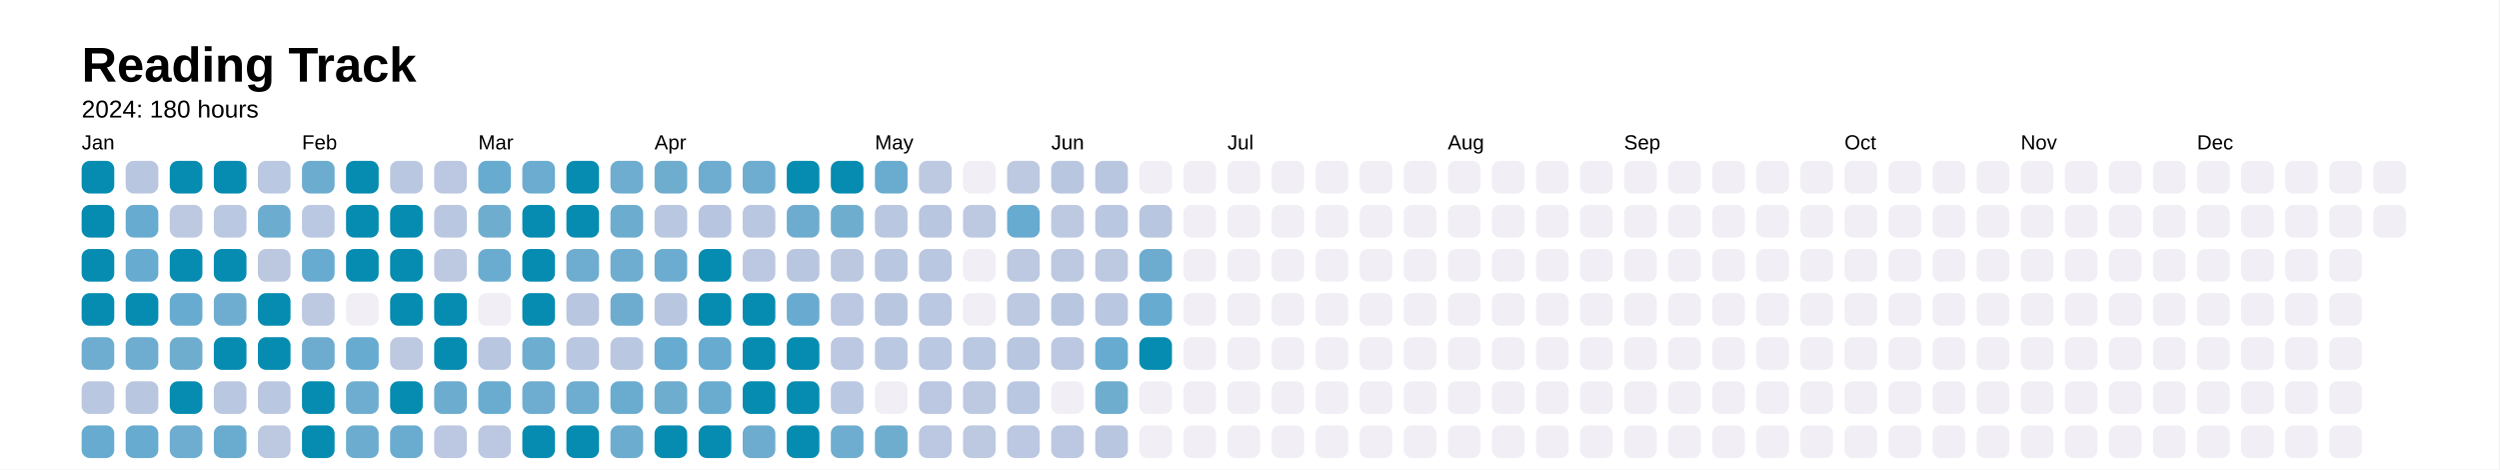
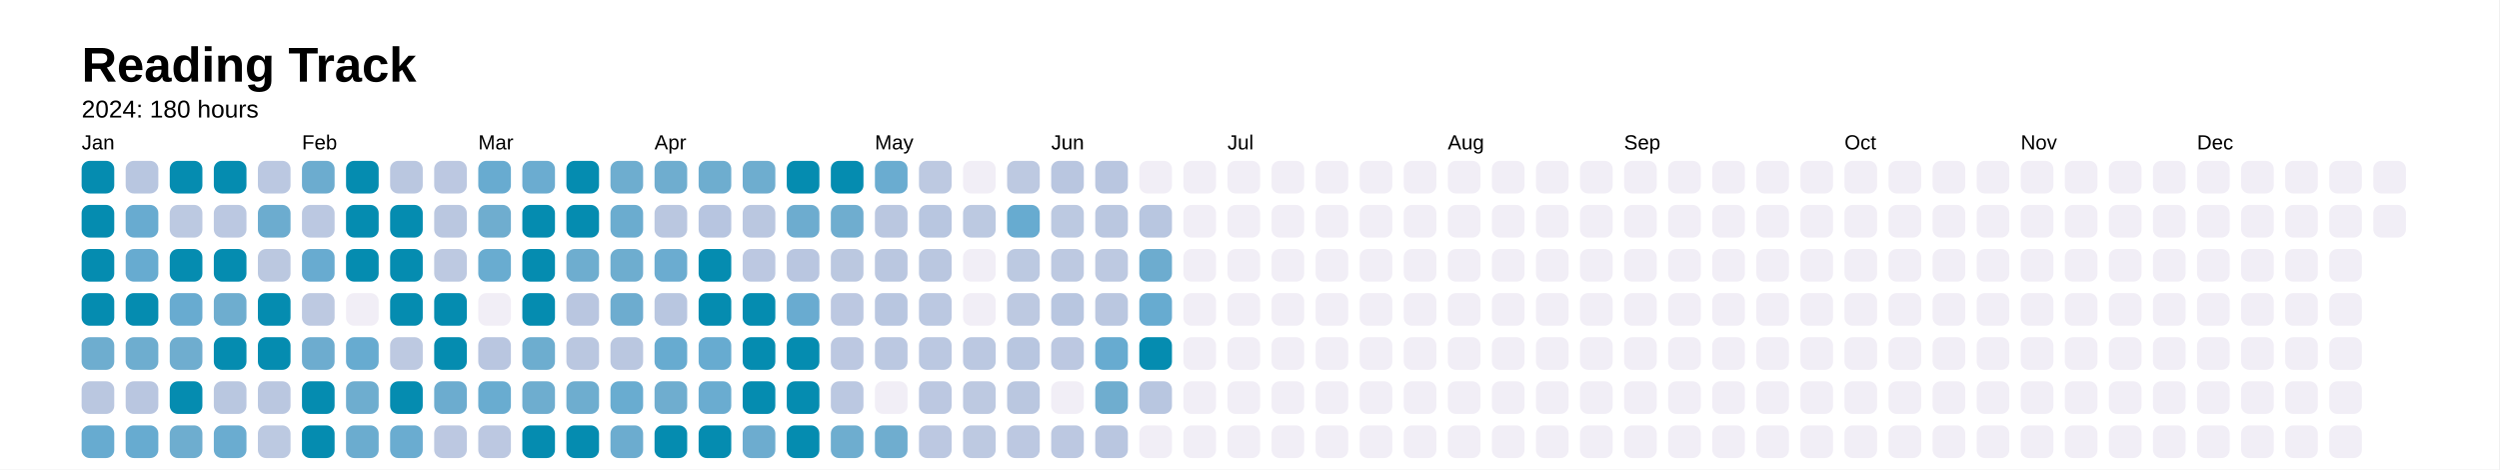
<svg xmlns="http://www.w3.org/2000/svg" baseProfile="full" height="57.5mm" version="1.1" viewBox="0,0,306.2,57.5" width="306.2mm">
  <defs />
  <rect fill="#FFFFFF" height="57.5" width="306.2" x="0" y="0" />
  <text fill="#000000" style="font-size:6px; font-family:Arial; font-weight:bold;" x="10" y="10">Reading Track</text>
  <text fill="#000000" style="font-size:3px; font-family:Arial;" x="10" y="14.4">2024: 180 hours</text>
  <text fill="#000000" style="font-size:2.5px; font-family:Arial" x="10" y="18.3">Jan</text>
  <rect fill="#058cb0" height="4" rx="1" ry="1" width="4" x="10" y="19.7" />
  <rect fill="#058cb0" height="4" rx="1" ry="1" width="4" x="10" y="25.1" />
  <rect fill="#058cb0" height="4" rx="1" ry="1" width="4" x="10" y="30.5" />
  <rect fill="#058cb0" height="4" rx="1" ry="1" width="4" x="10" y="35.9" />
  <rect fill="#6eadcf" height="4" rx="1" ry="1" width="4" x="10" y="41.3" />
  <rect fill="#bac7e0" height="4" rx="1" ry="1" width="4" x="10" y="46.7" />
  <rect fill="#67abd0" height="4" rx="1" ry="1" width="4" x="10" y="52.1" />
  <rect fill="#b8c6e0" height="4" rx="1" ry="1" width="4" x="15.4" y="19.7" />
  <rect fill="#68abd0" height="4" rx="1" ry="1" width="4" x="15.4" y="25.1" />
  <rect fill="#67abd0" height="4" rx="1" ry="1" width="4" x="15.4" y="30.5" />
  <rect fill="#058cb0" height="4" rx="1" ry="1" width="4" x="15.4" y="35.9" />
  <rect fill="#6eadcf" height="4" rx="1" ry="1" width="4" x="15.4" y="41.3" />
  <rect fill="#b9c6e0" height="4" rx="1" ry="1" width="4" x="15.4" y="46.7" />
  <rect fill="#67abd0" height="4" rx="1" ry="1" width="4" x="15.4" y="52.1" />
  <rect fill="#058cb0" height="4" rx="1" ry="1" width="4" x="20.8" y="19.7" />
  <rect fill="#bcc9e1" height="4" rx="1" ry="1" width="4" x="20.8" y="25.1" />
  <rect fill="#058cb0" height="4" rx="1" ry="1" width="4" x="20.8" y="30.5" />
  <rect fill="#68abd0" height="4" rx="1" ry="1" width="4" x="20.8" y="35.9" />
  <rect fill="#6fadcf" height="4" rx="1" ry="1" width="4" x="20.8" y="41.3" />
  <rect fill="#058cb0" height="4" rx="1" ry="1" width="4" x="20.8" y="46.7" />
  <rect fill="#6eadcf" height="4" rx="1" ry="1" width="4" x="20.8" y="52.1" />
  <rect fill="#058cb0" height="4" rx="1" ry="1" width="4" x="26.2" y="19.7" />
  <rect fill="#bbc8e1" height="4" rx="1" ry="1" width="4" x="26.2" y="25.1" />
  <rect fill="#058cb0" height="4" rx="1" ry="1" width="4" x="26.2" y="30.5" />
  <rect fill="#6eadcf" height="4" rx="1" ry="1" width="4" x="26.2" y="35.9" />
  <rect fill="#058cb0" height="4" rx="1" ry="1" width="4" x="26.2" y="41.3" />
  <rect fill="#b9c7e0" height="4" rx="1" ry="1" width="4" x="26.2" y="46.7" />
  <rect fill="#6aacd0" height="4" rx="1" ry="1" width="4" x="26.2" y="52.1" />
  <rect fill="#bbc8e1" height="4" rx="1" ry="1" width="4" x="31.6" y="19.7" />
  <rect fill="#6caccf" height="4" rx="1" ry="1" width="4" x="31.6" y="25.1" />
  <rect fill="#bbc8e0" height="4" rx="1" ry="1" width="4" x="31.6" y="30.5" />
  <rect fill="#058cb0" height="4" rx="1" ry="1" width="4" x="31.6" y="35.9" />
  <rect fill="#058cb0" height="4" rx="1" ry="1" width="4" x="31.6" y="41.3" />
  <rect fill="#bac7e0" height="4" rx="1" ry="1" width="4" x="31.6" y="46.7" />
  <rect fill="#bcc9e1" height="4" rx="1" ry="1" width="4" x="31.6" y="52.1" />
  <text fill="#000000" style="font-size:2.5px; font-family:Arial" x="37.0" y="18.3">Feb</text>
  <rect fill="#6caccf" height="4" rx="1" ry="1" width="4" x="37.0" y="19.7" />
  <rect fill="#bbc8e1" height="4" rx="1" ry="1" width="4" x="37.0" y="25.1" />
  <rect fill="#68abd0" height="4" rx="1" ry="1" width="4" x="37.0" y="30.5" />
  <rect fill="#bdc9e1" height="4" rx="1" ry="1" width="4" x="37.0" y="35.9" />
  <rect fill="#6daccf" height="4" rx="1" ry="1" width="4" x="37.0" y="41.3" />
  <rect fill="#058cb0" height="4" rx="1" ry="1" width="4" x="37.0" y="46.7" />
  <rect fill="#058cb0" height="4" rx="1" ry="1" width="4" x="37.0" y="52.1" />
  <rect fill="#058cb0" height="4" rx="1" ry="1" width="4" x="42.4" y="19.7" />
  <rect fill="#058cb0" height="4" rx="1" ry="1" width="4" x="42.4" y="25.1" />
  <rect fill="#058cb0" height="4" rx="1" ry="1" width="4" x="42.4" y="30.5" />
  <rect fill="#f1eef6" height="4" rx="1" ry="1" width="4" x="42.4" y="35.9" />
  <rect fill="#67abd0" height="4" rx="1" ry="1" width="4" x="42.4" y="41.3" />
  <rect fill="#6eadcf" height="4" rx="1" ry="1" width="4" x="42.4" y="46.7" />
  <rect fill="#6baccf" height="4" rx="1" ry="1" width="4" x="42.4" y="52.1" />
  <rect fill="#bac7e0" height="4" rx="1" ry="1" width="4" x="47.8" y="19.7" />
  <rect fill="#058cb0" height="4" rx="1" ry="1" width="4" x="47.8" y="25.1" />
  <rect fill="#058cb0" height="4" rx="1" ry="1" width="4" x="47.8" y="30.5" />
  <rect fill="#058cb0" height="4" rx="1" ry="1" width="4" x="47.8" y="35.9" />
  <rect fill="#bdc9e1" height="4" rx="1" ry="1" width="4" x="47.8" y="41.3" />
  <rect fill="#058cb0" height="4" rx="1" ry="1" width="4" x="47.8" y="46.7" />
  <rect fill="#6aacd0" height="4" rx="1" ry="1" width="4" x="47.8" y="52.1" />
  <rect fill="#bcc8e1" height="4" rx="1" ry="1" width="4" x="53.2" y="19.7" />
  <rect fill="#bac7e0" height="4" rx="1" ry="1" width="4" x="53.2" y="25.1" />
  <rect fill="#bdc9e1" height="4" rx="1" ry="1" width="4" x="53.2" y="30.5" />
  <rect fill="#058cb0" height="4" rx="1" ry="1" width="4" x="53.2" y="35.9" />
  <rect fill="#058cb0" height="4" rx="1" ry="1" width="4" x="53.2" y="41.3" />
  <rect fill="#6caccf" height="4" rx="1" ry="1" width="4" x="53.2" y="46.7" />
  <rect fill="#bcc8e1" height="4" rx="1" ry="1" width="4" x="53.2" y="52.1" />
  <text fill="#000000" style="font-size:2.5px; font-family:Arial" x="58.6" y="18.3">Mar</text>
  <rect fill="#68abd0" height="4" rx="1" ry="1" width="4" x="58.6" y="19.7" />
  <rect fill="#6fadcf" height="4" rx="1" ry="1" width="4" x="58.6" y="25.1" />
  <rect fill="#69acd0" height="4" rx="1" ry="1" width="4" x="58.6" y="30.5" />
  <rect fill="#f1eef6" height="4" rx="1" ry="1" width="4" x="58.6" y="35.9" />
  <rect fill="#b9c6e0" height="4" rx="1" ry="1" width="4" x="58.6" y="41.3" />
  <rect fill="#69acd0" height="4" rx="1" ry="1" width="4" x="58.6" y="46.7" />
  <rect fill="#bcc8e1" height="4" rx="1" ry="1" width="4" x="58.6" y="52.1" />
  <rect fill="#6bacd0" height="4" rx="1" ry="1" width="4" x="64" y="19.7" />
  <rect fill="#058cb0" height="4" rx="1" ry="1" width="4" x="64" y="25.1" />
  <rect fill="#058cb0" height="4" rx="1" ry="1" width="4" x="64" y="30.5" />
  <rect fill="#058cb0" height="4" rx="1" ry="1" width="4" x="64" y="35.9" />
  <rect fill="#6dadcf" height="4" rx="1" ry="1" width="4" x="64" y="41.3" />
  <rect fill="#6eadcf" height="4" rx="1" ry="1" width="4" x="64" y="46.7" />
  <rect fill="#058cb0" height="4" rx="1" ry="1" width="4" x="64" y="52.1" />
  <rect fill="#058cb0" height="4" rx="1" ry="1" width="4" x="69.4" y="19.7" />
  <rect fill="#058cb0" height="4" rx="1" ry="1" width="4" x="69.4" y="25.1" />
  <rect fill="#6eadcf" height="4" rx="1" ry="1" width="4" x="69.4" y="30.5" />
  <rect fill="#b9c6e0" height="4" rx="1" ry="1" width="4" x="69.4" y="35.9" />
  <rect fill="#bac7e0" height="4" rx="1" ry="1" width="4" x="69.4" y="41.3" />
  <rect fill="#6eadcf" height="4" rx="1" ry="1" width="4" x="69.4" y="46.7" />
  <rect fill="#058cb0" height="4" rx="1" ry="1" width="4" x="69.4" y="52.1" />
  <rect fill="#6eadcf" height="4" rx="1" ry="1" width="4" x="74.8" y="19.7" />
  <rect fill="#6baccf" height="4" rx="1" ry="1" width="4" x="74.8" y="25.1" />
  <rect fill="#6eadcf" height="4" rx="1" ry="1" width="4" x="74.8" y="30.5" />
  <rect fill="#6daccf" height="4" rx="1" ry="1" width="4" x="74.8" y="35.9" />
  <rect fill="#bac7e0" height="4" rx="1" ry="1" width="4" x="74.8" y="41.3" />
  <rect fill="#69acd0" height="4" rx="1" ry="1" width="4" x="74.8" y="46.7" />
  <rect fill="#6caccf" height="4" rx="1" ry="1" width="4" x="74.8" y="52.1" />
  <text fill="#000000" style="font-size:2.5px; font-family:Arial" x="80.2" y="18.3">Apr</text>
  <rect fill="#6fadcf" height="4" rx="1" ry="1" width="4" x="80.2" y="19.7" />
  <rect fill="#bac7e0" height="4" rx="1" ry="1" width="4" x="80.2" y="25.1" />
  <rect fill="#6bacd0" height="4" rx="1" ry="1" width="4" x="80.2" y="30.5" />
  <rect fill="#b8c6e0" height="4" rx="1" ry="1" width="4" x="80.2" y="35.9" />
  <rect fill="#67abd0" height="4" rx="1" ry="1" width="4" x="80.2" y="41.3" />
  <rect fill="#6fadcf" height="4" rx="1" ry="1" width="4" x="80.2" y="46.7" />
  <rect fill="#058cb0" height="4" rx="1" ry="1" width="4" x="80.2" y="52.1" />
  <rect fill="#6eadcf" height="4" rx="1" ry="1" width="4" x="85.6" y="19.7" />
  <rect fill="#b7c5e0" height="4" rx="1" ry="1" width="4" x="85.6" y="25.1" />
  <rect fill="#058cb0" height="4" rx="1" ry="1" width="4" x="85.6" y="30.5" />
  <rect fill="#058cb0" height="4" rx="1" ry="1" width="4" x="85.6" y="35.9" />
  <rect fill="#67abd0" height="4" rx="1" ry="1" width="4" x="85.6" y="41.3" />
  <rect fill="#6aacd0" height="4" rx="1" ry="1" width="4" x="85.6" y="46.7" />
  <rect fill="#058cb0" height="4" rx="1" ry="1" width="4" x="85.6" y="52.1" />
  <rect fill="#6eadcf" height="4" rx="1" ry="1" width="4" x="91" y="19.7" />
  <rect fill="#bac7e0" height="4" rx="1" ry="1" width="4" x="91" y="25.1" />
  <rect fill="#bcc8e1" height="4" rx="1" ry="1" width="4" x="91" y="30.5" />
  <rect fill="#058cb0" height="4" rx="1" ry="1" width="4" x="91" y="35.9" />
  <rect fill="#058cb0" height="4" rx="1" ry="1" width="4" x="91" y="41.3" />
  <rect fill="#058cb0" height="4" rx="1" ry="1" width="4" x="91" y="46.7" />
  <rect fill="#6daccf" height="4" rx="1" ry="1" width="4" x="91" y="52.1" />
  <rect fill="#058cb0" height="4" rx="1" ry="1" width="4" x="96.4" y="19.7" />
  <rect fill="#6daccf" height="4" rx="1" ry="1" width="4" x="96.4" y="25.1" />
  <rect fill="#b9c6e0" height="4" rx="1" ry="1" width="4" x="96.4" y="30.5" />
  <rect fill="#69abd0" height="4" rx="1" ry="1" width="4" x="96.4" y="35.9" />
  <rect fill="#058cb0" height="4" rx="1" ry="1" width="4" x="96.4" y="41.3" />
  <rect fill="#058cb0" height="4" rx="1" ry="1" width="4" x="96.4" y="46.7" />
  <rect fill="#058cb0" height="4" rx="1" ry="1" width="4" x="96.4" y="52.1" />
  <rect fill="#058cb0" height="4" rx="1" ry="1" width="4" x="101.8" y="19.7" />
  <rect fill="#6fadcf" height="4" rx="1" ry="1" width="4" x="101.8" y="25.1" />
  <rect fill="#bbc8e0" height="4" rx="1" ry="1" width="4" x="101.8" y="30.5" />
  <rect fill="#bcc8e1" height="4" rx="1" ry="1" width="4" x="101.8" y="35.9" />
  <rect fill="#bcc8e1" height="4" rx="1" ry="1" width="4" x="101.8" y="41.3" />
  <rect fill="#bbc8e1" height="4" rx="1" ry="1" width="4" x="101.8" y="46.7" />
  <rect fill="#6eadcf" height="4" rx="1" ry="1" width="4" x="101.8" y="52.1" />
  <text fill="#000000" style="font-size:2.5px; font-family:Arial" x="107.2" y="18.3">May</text>
  <rect fill="#6aacd0" height="4" rx="1" ry="1" width="4" x="107.2" y="19.7" />
  <rect fill="#bac7e0" height="4" rx="1" ry="1" width="4" x="107.2" y="25.1" />
  <rect fill="#bac7e0" height="4" rx="1" ry="1" width="4" x="107.2" y="30.5" />
  <rect fill="#b8c6e0" height="4" rx="1" ry="1" width="4" x="107.2" y="35.9" />
  <rect fill="#bbc8e1" height="4" rx="1" ry="1" width="4" x="107.2" y="41.3" />
  <rect fill="#f1eef6" height="4" rx="1" ry="1" width="4" x="107.2" y="46.7" />
  <rect fill="#6fadcf" height="4" rx="1" ry="1" width="4" x="107.2" y="52.1" />
  <rect fill="#bdc9e1" height="4" rx="1" ry="1" width="4" x="112.6" y="19.7" />
  <rect fill="#b8c6e0" height="4" rx="1" ry="1" width="4" x="112.6" y="25.1" />
  <rect fill="#bac7e0" height="4" rx="1" ry="1" width="4" x="112.6" y="30.5" />
  <rect fill="#bbc8e1" height="4" rx="1" ry="1" width="4" x="112.6" y="35.9" />
  <rect fill="#bbc8e1" height="4" rx="1" ry="1" width="4" x="112.6" y="41.3" />
  <rect fill="#bcc8e1" height="4" rx="1" ry="1" width="4" x="112.6" y="46.7" />
  <rect fill="#bcc8e1" height="4" rx="1" ry="1" width="4" x="112.6" y="52.1" />
  <rect fill="#f1eef6" height="4" rx="1" ry="1" width="4" x="118" y="19.7" />
  <rect fill="#bcc9e1" height="4" rx="1" ry="1" width="4" x="118" y="25.1" />
  <rect fill="#f1eef6" height="4" rx="1" ry="1" width="4" x="118" y="30.5" />
  <rect fill="#f1eef6" height="4" rx="1" ry="1" width="4" x="118" y="35.9" />
  <rect fill="#bbc8e1" height="4" rx="1" ry="1" width="4" x="118" y="41.3" />
  <rect fill="#bdc9e1" height="4" rx="1" ry="1" width="4" x="118" y="46.7" />
  <rect fill="#bdc9e1" height="4" rx="1" ry="1" width="4" x="118" y="52.1" />
  <rect fill="#bdc9e1" height="4" rx="1" ry="1" width="4" x="123.4" y="19.7" />
  <rect fill="#67abd0" height="4" rx="1" ry="1" width="4" x="123.4" y="25.1" />
  <rect fill="#bcc9e1" height="4" rx="1" ry="1" width="4" x="123.4" y="30.5" />
  <rect fill="#bdc9e1" height="4" rx="1" ry="1" width="4" x="123.4" y="35.9" />
  <rect fill="#b8c6e0" height="4" rx="1" ry="1" width="4" x="123.4" y="41.3" />
  <rect fill="#bac7e0" height="4" rx="1" ry="1" width="4" x="123.4" y="46.7" />
  <rect fill="#bcc8e1" height="4" rx="1" ry="1" width="4" x="123.4" y="52.1" />
  <text fill="#000000" style="font-size:2.5px; font-family:Arial" x="128.8" y="18.3">Jun</text>
  <rect fill="#b9c6e0" height="4" rx="1" ry="1" width="4" x="128.8" y="19.7" />
  <rect fill="#bcc9e1" height="4" rx="1" ry="1" width="4" x="128.8" y="25.1" />
  <rect fill="#bdc9e1" height="4" rx="1" ry="1" width="4" x="128.8" y="30.5" />
  <rect fill="#b8c6e0" height="4" rx="1" ry="1" width="4" x="128.8" y="35.9" />
  <rect fill="#bcc8e1" height="4" rx="1" ry="1" width="4" x="128.8" y="41.3" />
  <rect fill="#f1eef6" height="4" rx="1" ry="1" width="4" x="128.8" y="46.7" />
  <rect fill="#bcc8e1" height="4" rx="1" ry="1" width="4" x="128.8" y="52.1" />
  <rect fill="#b9c6e0" height="4" rx="1" ry="1" width="4" x="134.2" y="19.7" />
  <rect fill="#bac7e0" height="4" rx="1" ry="1" width="4" x="134.2" y="25.1" />
  <rect fill="#bdc9e1" height="4" rx="1" ry="1" width="4" x="134.2" y="30.5" />
  <rect fill="#bac7e0" height="4" rx="1" ry="1" width="4" x="134.2" y="35.9" />
  <rect fill="#67abd0" height="4" rx="1" ry="1" width="4" x="134.2" y="41.3" />
  <rect fill="#6fadcf" height="4" rx="1" ry="1" width="4" x="134.2" y="46.7" />
  <rect fill="#b9c6e0" height="4" rx="1" ry="1" width="4" x="134.2" y="52.1" />
  <rect fill="#f1eef6" height="4" rx="1" ry="1" width="4" x="139.6" y="19.7" />
  <rect fill="#b8c6e0" height="4" rx="1" ry="1" width="4" x="139.6" y="25.1" />
  <rect fill="#6daccf" height="4" rx="1" ry="1" width="4" x="139.6" y="30.5" />
  <rect fill="#67abd0" height="4" rx="1" ry="1" width="4" x="139.6" y="35.9" />
  <rect fill="#058cb0" height="4" rx="1" ry="1" width="4" x="139.6" y="41.3" />
-   <rect fill="#f1eef6" height="4" rx="1" ry="1" width="4" x="139.6" y="46.7" />
+   <rect fill="#b8c6e0" height="4" rx="1" ry="1" width="4" x="139.6" y="46.7" />
  <rect fill="#f1eef6" height="4" rx="1" ry="1" width="4" x="139.6" y="52.1" />
  <rect fill="#f1eef6" height="4" rx="1" ry="1" width="4" x="145" y="19.7" />
  <rect fill="#f1eef6" height="4" rx="1" ry="1" width="4" x="145" y="25.1" />
  <rect fill="#f1eef6" height="4" rx="1" ry="1" width="4" x="145" y="30.5" />
  <rect fill="#f1eef6" height="4" rx="1" ry="1" width="4" x="145" y="35.9" />
  <rect fill="#f1eef6" height="4" rx="1" ry="1" width="4" x="145" y="41.3" />
  <rect fill="#f1eef6" height="4" rx="1" ry="1" width="4" x="145" y="46.7" />
  <rect fill="#f1eef6" height="4" rx="1" ry="1" width="4" x="145" y="52.1" />
  <text fill="#000000" style="font-size:2.5px; font-family:Arial" x="150.4" y="18.3">Jul</text>
  <rect fill="#f1eef6" height="4" rx="1" ry="1" width="4" x="150.4" y="19.7" />
  <rect fill="#f1eef6" height="4" rx="1" ry="1" width="4" x="150.4" y="25.1" />
  <rect fill="#f1eef6" height="4" rx="1" ry="1" width="4" x="150.4" y="30.5" />
  <rect fill="#f1eef6" height="4" rx="1" ry="1" width="4" x="150.4" y="35.9" />
  <rect fill="#f1eef6" height="4" rx="1" ry="1" width="4" x="150.4" y="41.3" />
  <rect fill="#f1eef6" height="4" rx="1" ry="1" width="4" x="150.4" y="46.7" />
  <rect fill="#f1eef6" height="4" rx="1" ry="1" width="4" x="150.4" y="52.1" />
  <rect fill="#f1eef6" height="4" rx="1" ry="1" width="4" x="155.8" y="19.7" />
  <rect fill="#f1eef6" height="4" rx="1" ry="1" width="4" x="155.8" y="25.1" />
  <rect fill="#f1eef6" height="4" rx="1" ry="1" width="4" x="155.8" y="30.5" />
  <rect fill="#f1eef6" height="4" rx="1" ry="1" width="4" x="155.8" y="35.9" />
  <rect fill="#f1eef6" height="4" rx="1" ry="1" width="4" x="155.8" y="41.3" />
  <rect fill="#f1eef6" height="4" rx="1" ry="1" width="4" x="155.8" y="46.7" />
  <rect fill="#f1eef6" height="4" rx="1" ry="1" width="4" x="155.8" y="52.1" />
  <rect fill="#f1eef6" height="4" rx="1" ry="1" width="4" x="161.2" y="19.7" />
  <rect fill="#f1eef6" height="4" rx="1" ry="1" width="4" x="161.2" y="25.1" />
  <rect fill="#f1eef6" height="4" rx="1" ry="1" width="4" x="161.2" y="30.5" />
  <rect fill="#f1eef6" height="4" rx="1" ry="1" width="4" x="161.2" y="35.9" />
  <rect fill="#f1eef6" height="4" rx="1" ry="1" width="4" x="161.2" y="41.3" />
  <rect fill="#f1eef6" height="4" rx="1" ry="1" width="4" x="161.2" y="46.7" />
  <rect fill="#f1eef6" height="4" rx="1" ry="1" width="4" x="161.2" y="52.1" />
  <rect fill="#f1eef6" height="4" rx="1" ry="1" width="4" x="166.6" y="19.7" />
  <rect fill="#f1eef6" height="4" rx="1" ry="1" width="4" x="166.6" y="25.1" />
  <rect fill="#f1eef6" height="4" rx="1" ry="1" width="4" x="166.6" y="30.5" />
  <rect fill="#f1eef6" height="4" rx="1" ry="1" width="4" x="166.6" y="35.9" />
  <rect fill="#f1eef6" height="4" rx="1" ry="1" width="4" x="166.6" y="41.3" />
  <rect fill="#f1eef6" height="4" rx="1" ry="1" width="4" x="166.6" y="46.7" />
  <rect fill="#f1eef6" height="4" rx="1" ry="1" width="4" x="166.6" y="52.1" />
  <rect fill="#f1eef6" height="4" rx="1" ry="1" width="4" x="172" y="19.7" />
  <rect fill="#f1eef6" height="4" rx="1" ry="1" width="4" x="172" y="25.1" />
  <rect fill="#f1eef6" height="4" rx="1" ry="1" width="4" x="172" y="30.5" />
  <rect fill="#f1eef6" height="4" rx="1" ry="1" width="4" x="172" y="35.9" />
  <rect fill="#f1eef6" height="4" rx="1" ry="1" width="4" x="172" y="41.3" />
  <rect fill="#f1eef6" height="4" rx="1" ry="1" width="4" x="172" y="46.7" />
  <rect fill="#f1eef6" height="4" rx="1" ry="1" width="4" x="172" y="52.1" />
  <text fill="#000000" style="font-size:2.5px; font-family:Arial" x="177.4" y="18.3">Aug</text>
  <rect fill="#f1eef6" height="4" rx="1" ry="1" width="4" x="177.4" y="19.7" />
  <rect fill="#f1eef6" height="4" rx="1" ry="1" width="4" x="177.4" y="25.1" />
  <rect fill="#f1eef6" height="4" rx="1" ry="1" width="4" x="177.4" y="30.5" />
  <rect fill="#f1eef6" height="4" rx="1" ry="1" width="4" x="177.4" y="35.9" />
  <rect fill="#f1eef6" height="4" rx="1" ry="1" width="4" x="177.4" y="41.3" />
  <rect fill="#f1eef6" height="4" rx="1" ry="1" width="4" x="177.4" y="46.7" />
  <rect fill="#f1eef6" height="4" rx="1" ry="1" width="4" x="177.4" y="52.1" />
  <rect fill="#f1eef6" height="4" rx="1" ry="1" width="4" x="182.8" y="19.7" />
  <rect fill="#f1eef6" height="4" rx="1" ry="1" width="4" x="182.8" y="25.1" />
  <rect fill="#f1eef6" height="4" rx="1" ry="1" width="4" x="182.8" y="30.5" />
  <rect fill="#f1eef6" height="4" rx="1" ry="1" width="4" x="182.8" y="35.9" />
  <rect fill="#f1eef6" height="4" rx="1" ry="1" width="4" x="182.8" y="41.3" />
  <rect fill="#f1eef6" height="4" rx="1" ry="1" width="4" x="182.8" y="46.7" />
  <rect fill="#f1eef6" height="4" rx="1" ry="1" width="4" x="182.8" y="52.1" />
  <rect fill="#f1eef6" height="4" rx="1" ry="1" width="4" x="188.2" y="19.7" />
  <rect fill="#f1eef6" height="4" rx="1" ry="1" width="4" x="188.2" y="25.1" />
  <rect fill="#f1eef6" height="4" rx="1" ry="1" width="4" x="188.2" y="30.5" />
  <rect fill="#f1eef6" height="4" rx="1" ry="1" width="4" x="188.2" y="35.9" />
  <rect fill="#f1eef6" height="4" rx="1" ry="1" width="4" x="188.2" y="41.3" />
  <rect fill="#f1eef6" height="4" rx="1" ry="1" width="4" x="188.2" y="46.7" />
  <rect fill="#f1eef6" height="4" rx="1" ry="1" width="4" x="188.2" y="52.1" />
  <rect fill="#f1eef6" height="4" rx="1" ry="1" width="4" x="193.6" y="19.7" />
  <rect fill="#f1eef6" height="4" rx="1" ry="1" width="4" x="193.6" y="25.1" />
  <rect fill="#f1eef6" height="4" rx="1" ry="1" width="4" x="193.6" y="30.5" />
  <rect fill="#f1eef6" height="4" rx="1" ry="1" width="4" x="193.6" y="35.9" />
  <rect fill="#f1eef6" height="4" rx="1" ry="1" width="4" x="193.6" y="41.3" />
  <rect fill="#f1eef6" height="4" rx="1" ry="1" width="4" x="193.6" y="46.7" />
  <rect fill="#f1eef6" height="4" rx="1" ry="1" width="4" x="193.6" y="52.1" />
  <text fill="#000000" style="font-size:2.5px; font-family:Arial" x="199" y="18.3">Sep</text>
  <rect fill="#f1eef6" height="4" rx="1" ry="1" width="4" x="199" y="19.7" />
  <rect fill="#f1eef6" height="4" rx="1" ry="1" width="4" x="199" y="25.1" />
  <rect fill="#f1eef6" height="4" rx="1" ry="1" width="4" x="199" y="30.5" />
  <rect fill="#f1eef6" height="4" rx="1" ry="1" width="4" x="199" y="35.9" />
  <rect fill="#f1eef6" height="4" rx="1" ry="1" width="4" x="199" y="41.3" />
  <rect fill="#f1eef6" height="4" rx="1" ry="1" width="4" x="199" y="46.7" />
  <rect fill="#f1eef6" height="4" rx="1" ry="1" width="4" x="199" y="52.1" />
  <rect fill="#f1eef6" height="4" rx="1" ry="1" width="4" x="204.4" y="19.7" />
  <rect fill="#f1eef6" height="4" rx="1" ry="1" width="4" x="204.4" y="25.1" />
  <rect fill="#f1eef6" height="4" rx="1" ry="1" width="4" x="204.4" y="30.5" />
  <rect fill="#f1eef6" height="4" rx="1" ry="1" width="4" x="204.4" y="35.9" />
  <rect fill="#f1eef6" height="4" rx="1" ry="1" width="4" x="204.4" y="41.3" />
  <rect fill="#f1eef6" height="4" rx="1" ry="1" width="4" x="204.4" y="46.7" />
  <rect fill="#f1eef6" height="4" rx="1" ry="1" width="4" x="204.4" y="52.1" />
  <rect fill="#f1eef6" height="4" rx="1" ry="1" width="4" x="209.8" y="19.7" />
  <rect fill="#f1eef6" height="4" rx="1" ry="1" width="4" x="209.8" y="25.1" />
  <rect fill="#f1eef6" height="4" rx="1" ry="1" width="4" x="209.8" y="30.5" />
  <rect fill="#f1eef6" height="4" rx="1" ry="1" width="4" x="209.8" y="35.9" />
  <rect fill="#f1eef6" height="4" rx="1" ry="1" width="4" x="209.8" y="41.3" />
  <rect fill="#f1eef6" height="4" rx="1" ry="1" width="4" x="209.8" y="46.7" />
  <rect fill="#f1eef6" height="4" rx="1" ry="1" width="4" x="209.8" y="52.1" />
  <rect fill="#f1eef6" height="4" rx="1" ry="1" width="4" x="215.2" y="19.7" />
  <rect fill="#f1eef6" height="4" rx="1" ry="1" width="4" x="215.2" y="25.1" />
  <rect fill="#f1eef6" height="4" rx="1" ry="1" width="4" x="215.2" y="30.5" />
  <rect fill="#f1eef6" height="4" rx="1" ry="1" width="4" x="215.2" y="35.9" />
  <rect fill="#f1eef6" height="4" rx="1" ry="1" width="4" x="215.2" y="41.3" />
  <rect fill="#f1eef6" height="4" rx="1" ry="1" width="4" x="215.2" y="46.7" />
  <rect fill="#f1eef6" height="4" rx="1" ry="1" width="4" x="215.2" y="52.1" />
  <rect fill="#f1eef6" height="4" rx="1" ry="1" width="4" x="220.6" y="19.7" />
  <rect fill="#f1eef6" height="4" rx="1" ry="1" width="4" x="220.6" y="25.1" />
  <rect fill="#f1eef6" height="4" rx="1" ry="1" width="4" x="220.6" y="30.5" />
  <rect fill="#f1eef6" height="4" rx="1" ry="1" width="4" x="220.6" y="35.9" />
  <rect fill="#f1eef6" height="4" rx="1" ry="1" width="4" x="220.6" y="41.3" />
  <rect fill="#f1eef6" height="4" rx="1" ry="1" width="4" x="220.6" y="46.7" />
  <rect fill="#f1eef6" height="4" rx="1" ry="1" width="4" x="220.6" y="52.1" />
  <text fill="#000000" style="font-size:2.5px; font-family:Arial" x="226" y="18.3">Oct</text>
  <rect fill="#f1eef6" height="4" rx="1" ry="1" width="4" x="226" y="19.7" />
  <rect fill="#f1eef6" height="4" rx="1" ry="1" width="4" x="226" y="25.1" />
  <rect fill="#f1eef6" height="4" rx="1" ry="1" width="4" x="226" y="30.5" />
  <rect fill="#f1eef6" height="4" rx="1" ry="1" width="4" x="226" y="35.9" />
  <rect fill="#f1eef6" height="4" rx="1" ry="1" width="4" x="226" y="41.3" />
  <rect fill="#f1eef6" height="4" rx="1" ry="1" width="4" x="226" y="46.7" />
  <rect fill="#f1eef6" height="4" rx="1" ry="1" width="4" x="226" y="52.1" />
  <rect fill="#f1eef6" height="4" rx="1" ry="1" width="4" x="231.4" y="19.7" />
  <rect fill="#f1eef6" height="4" rx="1" ry="1" width="4" x="231.4" y="25.1" />
  <rect fill="#f1eef6" height="4" rx="1" ry="1" width="4" x="231.4" y="30.5" />
  <rect fill="#f1eef6" height="4" rx="1" ry="1" width="4" x="231.4" y="35.9" />
  <rect fill="#f1eef6" height="4" rx="1" ry="1" width="4" x="231.4" y="41.3" />
  <rect fill="#f1eef6" height="4" rx="1" ry="1" width="4" x="231.4" y="46.7" />
  <rect fill="#f1eef6" height="4" rx="1" ry="1" width="4" x="231.4" y="52.1" />
  <rect fill="#f1eef6" height="4" rx="1" ry="1" width="4" x="236.8" y="19.7" />
  <rect fill="#f1eef6" height="4" rx="1" ry="1" width="4" x="236.8" y="25.1" />
  <rect fill="#f1eef6" height="4" rx="1" ry="1" width="4" x="236.8" y="30.5" />
  <rect fill="#f1eef6" height="4" rx="1" ry="1" width="4" x="236.8" y="35.9" />
  <rect fill="#f1eef6" height="4" rx="1" ry="1" width="4" x="236.8" y="41.3" />
  <rect fill="#f1eef6" height="4" rx="1" ry="1" width="4" x="236.8" y="46.7" />
  <rect fill="#f1eef6" height="4" rx="1" ry="1" width="4" x="236.8" y="52.1" />
  <rect fill="#f1eef6" height="4" rx="1" ry="1" width="4" x="242.2" y="19.7" />
  <rect fill="#f1eef6" height="4" rx="1" ry="1" width="4" x="242.2" y="25.1" />
  <rect fill="#f1eef6" height="4" rx="1" ry="1" width="4" x="242.2" y="30.5" />
  <rect fill="#f1eef6" height="4" rx="1" ry="1" width="4" x="242.2" y="35.9" />
  <rect fill="#f1eef6" height="4" rx="1" ry="1" width="4" x="242.2" y="41.3" />
  <rect fill="#f1eef6" height="4" rx="1" ry="1" width="4" x="242.2" y="46.7" />
  <rect fill="#f1eef6" height="4" rx="1" ry="1" width="4" x="242.2" y="52.1" />
  <text fill="#000000" style="font-size:2.5px; font-family:Arial" x="247.6" y="18.3">Nov</text>
  <rect fill="#f1eef6" height="4" rx="1" ry="1" width="4" x="247.6" y="19.7" />
  <rect fill="#f1eef6" height="4" rx="1" ry="1" width="4" x="247.6" y="25.1" />
  <rect fill="#f1eef6" height="4" rx="1" ry="1" width="4" x="247.6" y="30.5" />
  <rect fill="#f1eef6" height="4" rx="1" ry="1" width="4" x="247.6" y="35.9" />
  <rect fill="#f1eef6" height="4" rx="1" ry="1" width="4" x="247.6" y="41.3" />
  <rect fill="#f1eef6" height="4" rx="1" ry="1" width="4" x="247.6" y="46.7" />
  <rect fill="#f1eef6" height="4" rx="1" ry="1" width="4" x="247.6" y="52.1" />
  <rect fill="#f1eef6" height="4" rx="1" ry="1" width="4" x="253" y="19.7" />
  <rect fill="#f1eef6" height="4" rx="1" ry="1" width="4" x="253" y="25.1" />
  <rect fill="#f1eef6" height="4" rx="1" ry="1" width="4" x="253" y="30.5" />
  <rect fill="#f1eef6" height="4" rx="1" ry="1" width="4" x="253" y="35.9" />
  <rect fill="#f1eef6" height="4" rx="1" ry="1" width="4" x="253" y="41.3" />
  <rect fill="#f1eef6" height="4" rx="1" ry="1" width="4" x="253" y="46.7" />
  <rect fill="#f1eef6" height="4" rx="1" ry="1" width="4" x="253" y="52.1" />
  <rect fill="#f1eef6" height="4" rx="1" ry="1" width="4" x="258.4" y="19.7" />
  <rect fill="#f1eef6" height="4" rx="1" ry="1" width="4" x="258.4" y="25.1" />
  <rect fill="#f1eef6" height="4" rx="1" ry="1" width="4" x="258.4" y="30.5" />
  <rect fill="#f1eef6" height="4" rx="1" ry="1" width="4" x="258.4" y="35.9" />
  <rect fill="#f1eef6" height="4" rx="1" ry="1" width="4" x="258.4" y="41.3" />
  <rect fill="#f1eef6" height="4" rx="1" ry="1" width="4" x="258.4" y="46.7" />
  <rect fill="#f1eef6" height="4" rx="1" ry="1" width="4" x="258.4" y="52.1" />
  <rect fill="#f1eef6" height="4" rx="1" ry="1" width="4" x="263.8" y="19.7" />
  <rect fill="#f1eef6" height="4" rx="1" ry="1" width="4" x="263.8" y="25.1" />
  <rect fill="#f1eef6" height="4" rx="1" ry="1" width="4" x="263.8" y="30.5" />
  <rect fill="#f1eef6" height="4" rx="1" ry="1" width="4" x="263.8" y="35.9" />
  <rect fill="#f1eef6" height="4" rx="1" ry="1" width="4" x="263.8" y="41.3" />
  <rect fill="#f1eef6" height="4" rx="1" ry="1" width="4" x="263.8" y="46.7" />
  <rect fill="#f1eef6" height="4" rx="1" ry="1" width="4" x="263.8" y="52.1" />
  <text fill="#000000" style="font-size:2.5px; font-family:Arial" x="269.2" y="18.3">Dec</text>
  <rect fill="#f1eef6" height="4" rx="1" ry="1" width="4" x="269.2" y="19.7" />
  <rect fill="#f1eef6" height="4" rx="1" ry="1" width="4" x="269.2" y="25.1" />
  <rect fill="#f1eef6" height="4" rx="1" ry="1" width="4" x="269.2" y="30.5" />
  <rect fill="#f1eef6" height="4" rx="1" ry="1" width="4" x="269.2" y="35.9" />
  <rect fill="#f1eef6" height="4" rx="1" ry="1" width="4" x="269.2" y="41.3" />
  <rect fill="#f1eef6" height="4" rx="1" ry="1" width="4" x="269.2" y="46.7" />
  <rect fill="#f1eef6" height="4" rx="1" ry="1" width="4" x="269.2" y="52.1" />
  <rect fill="#f1eef6" height="4" rx="1" ry="1" width="4" x="274.6" y="19.7" />
  <rect fill="#f1eef6" height="4" rx="1" ry="1" width="4" x="274.6" y="25.1" />
  <rect fill="#f1eef6" height="4" rx="1" ry="1" width="4" x="274.6" y="30.5" />
  <rect fill="#f1eef6" height="4" rx="1" ry="1" width="4" x="274.6" y="35.9" />
  <rect fill="#f1eef6" height="4" rx="1" ry="1" width="4" x="274.6" y="41.3" />
  <rect fill="#f1eef6" height="4" rx="1" ry="1" width="4" x="274.6" y="46.7" />
  <rect fill="#f1eef6" height="4" rx="1" ry="1" width="4" x="274.6" y="52.1" />
  <rect fill="#f1eef6" height="4" rx="1" ry="1" width="4" x="280" y="19.7" />
  <rect fill="#f1eef6" height="4" rx="1" ry="1" width="4" x="280" y="25.1" />
  <rect fill="#f1eef6" height="4" rx="1" ry="1" width="4" x="280" y="30.5" />
  <rect fill="#f1eef6" height="4" rx="1" ry="1" width="4" x="280" y="35.9" />
  <rect fill="#f1eef6" height="4" rx="1" ry="1" width="4" x="280" y="41.3" />
  <rect fill="#f1eef6" height="4" rx="1" ry="1" width="4" x="280" y="46.7" />
  <rect fill="#f1eef6" height="4" rx="1" ry="1" width="4" x="280" y="52.1" />
  <rect fill="#f1eef6" height="4" rx="1" ry="1" width="4" x="285.4" y="19.7" />
  <rect fill="#f1eef6" height="4" rx="1" ry="1" width="4" x="285.4" y="25.1" />
  <rect fill="#f1eef6" height="4" rx="1" ry="1" width="4" x="285.4" y="30.5" />
  <rect fill="#f1eef6" height="4" rx="1" ry="1" width="4" x="285.4" y="35.9" />
  <rect fill="#f1eef6" height="4" rx="1" ry="1" width="4" x="285.4" y="41.3" />
  <rect fill="#f1eef6" height="4" rx="1" ry="1" width="4" x="285.4" y="46.7" />
  <rect fill="#f1eef6" height="4" rx="1" ry="1" width="4" x="285.4" y="52.1" />
  <rect fill="#f1eef6" height="4" rx="1" ry="1" width="4" x="290.8" y="19.7" />
  <rect fill="#f1eef6" height="4" rx="1" ry="1" width="4" x="290.8" y="25.1" />
</svg>
